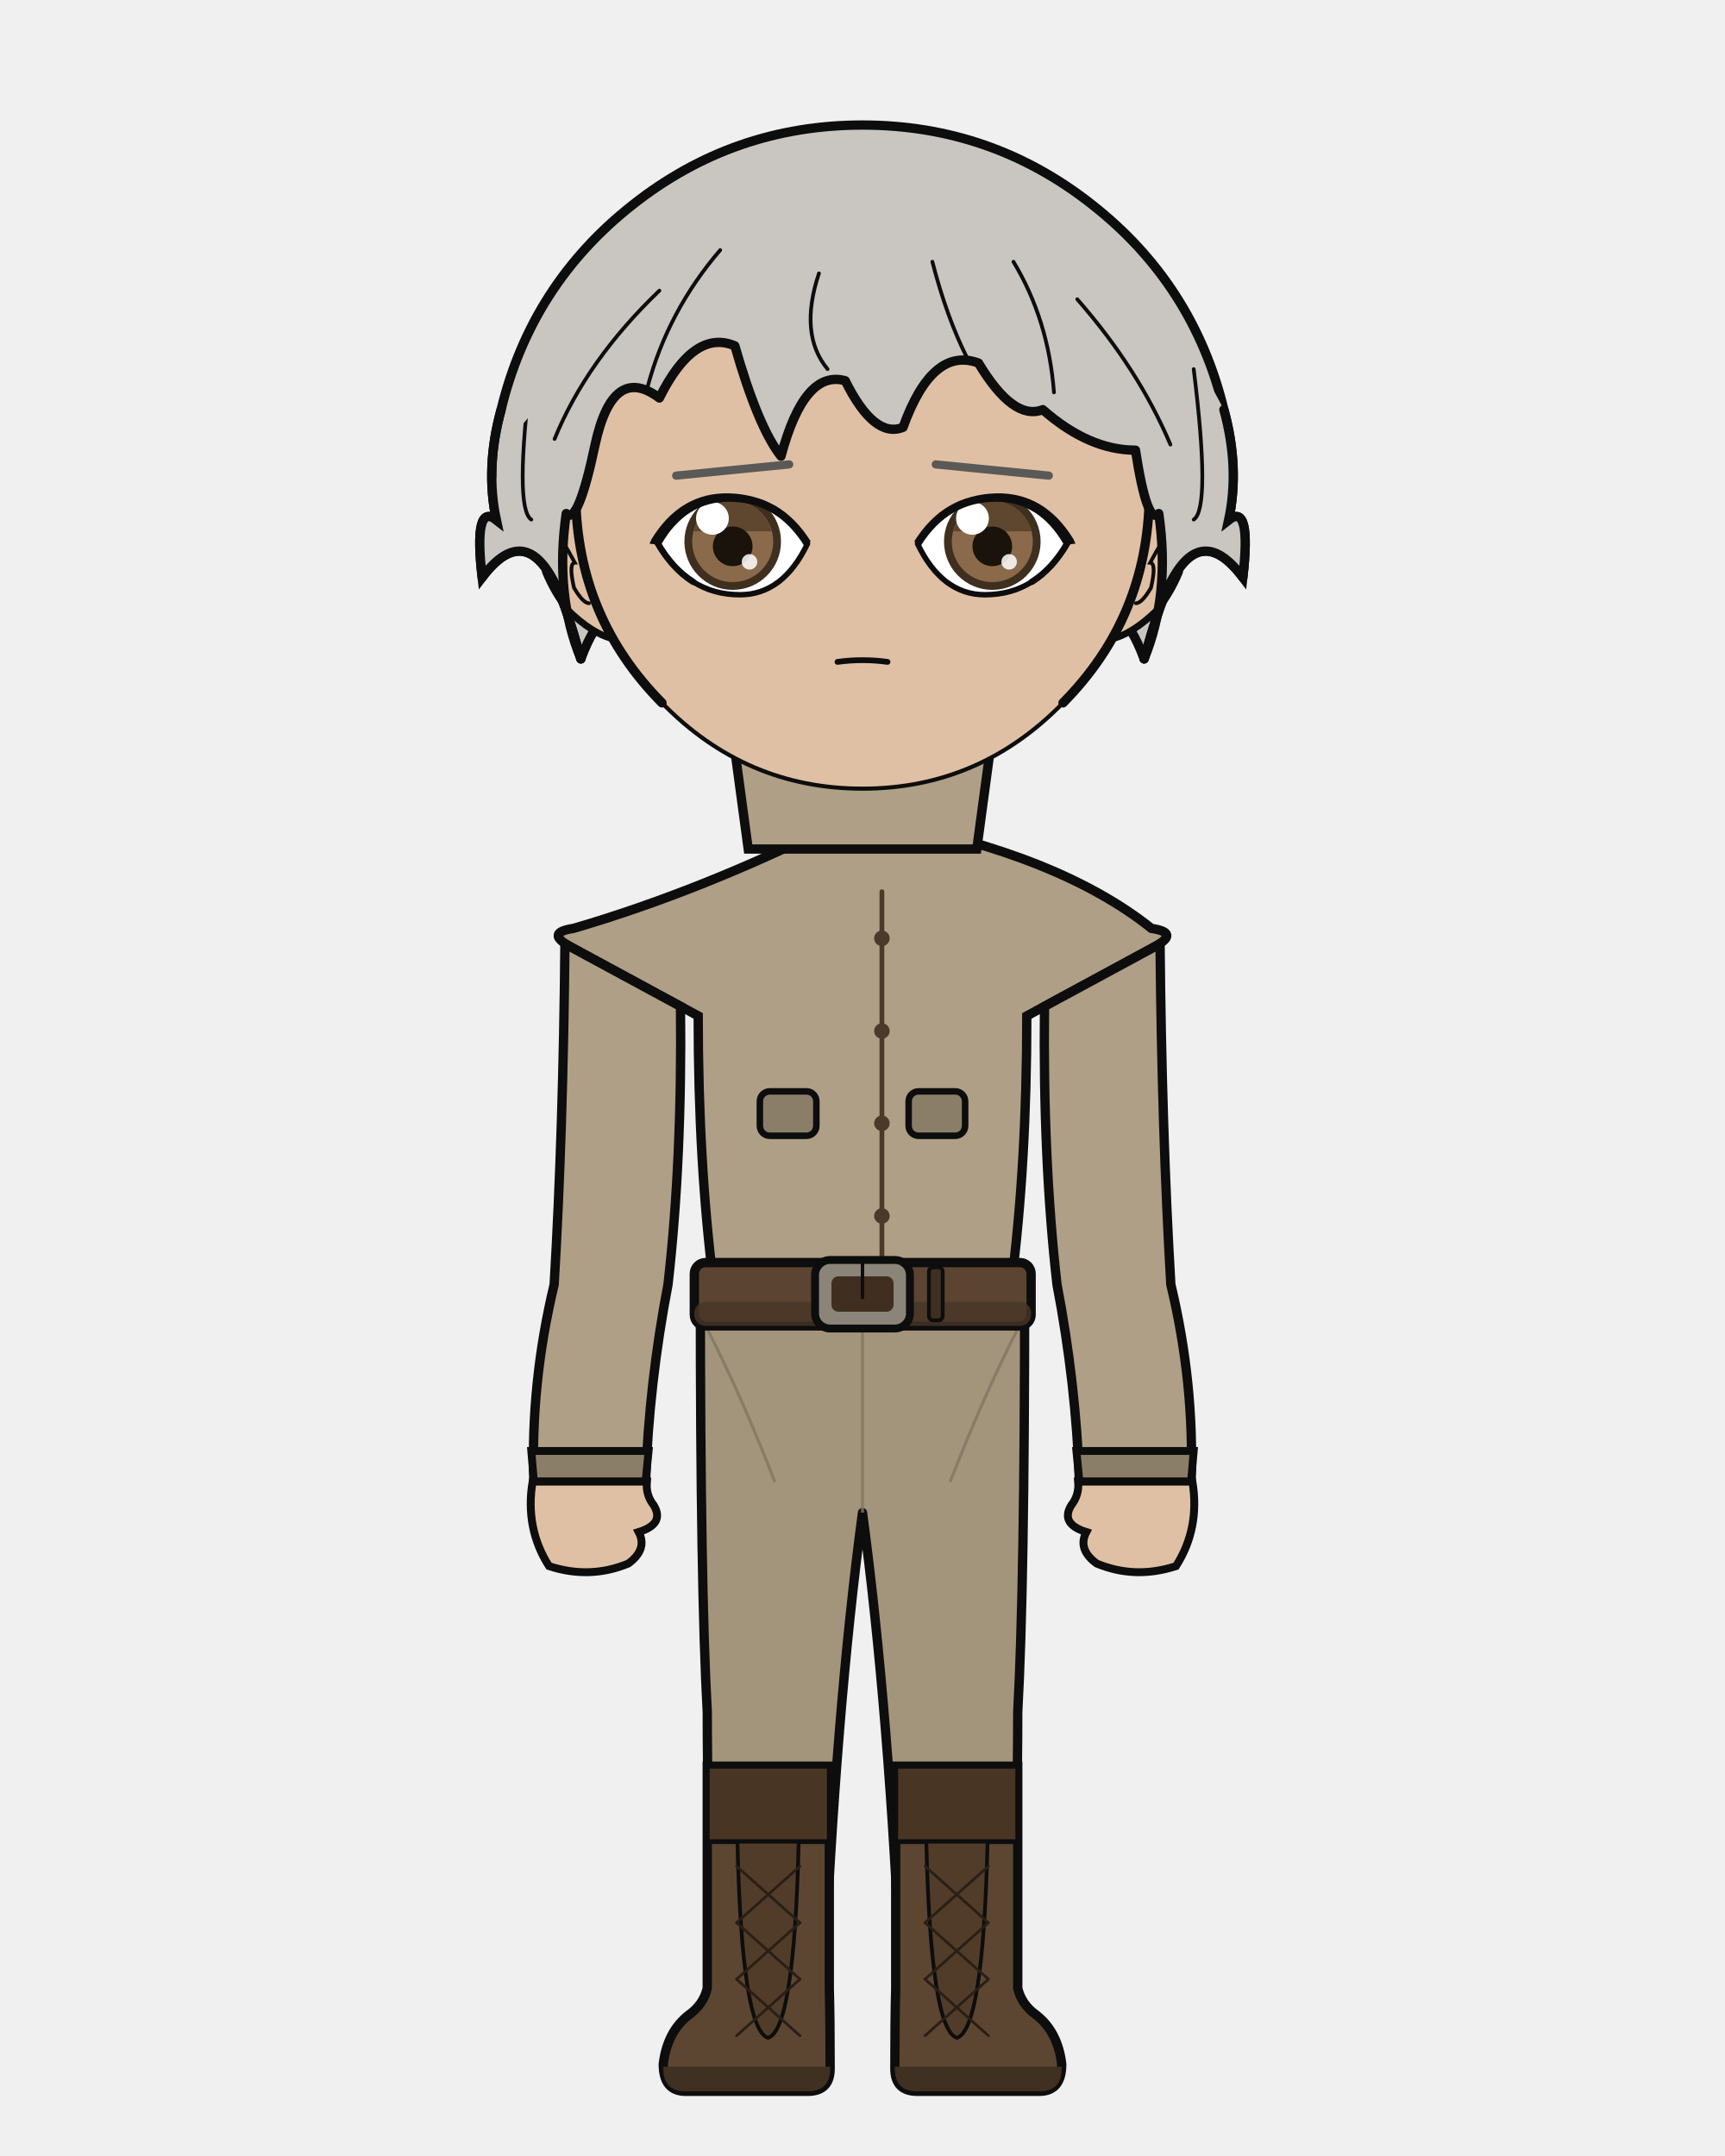
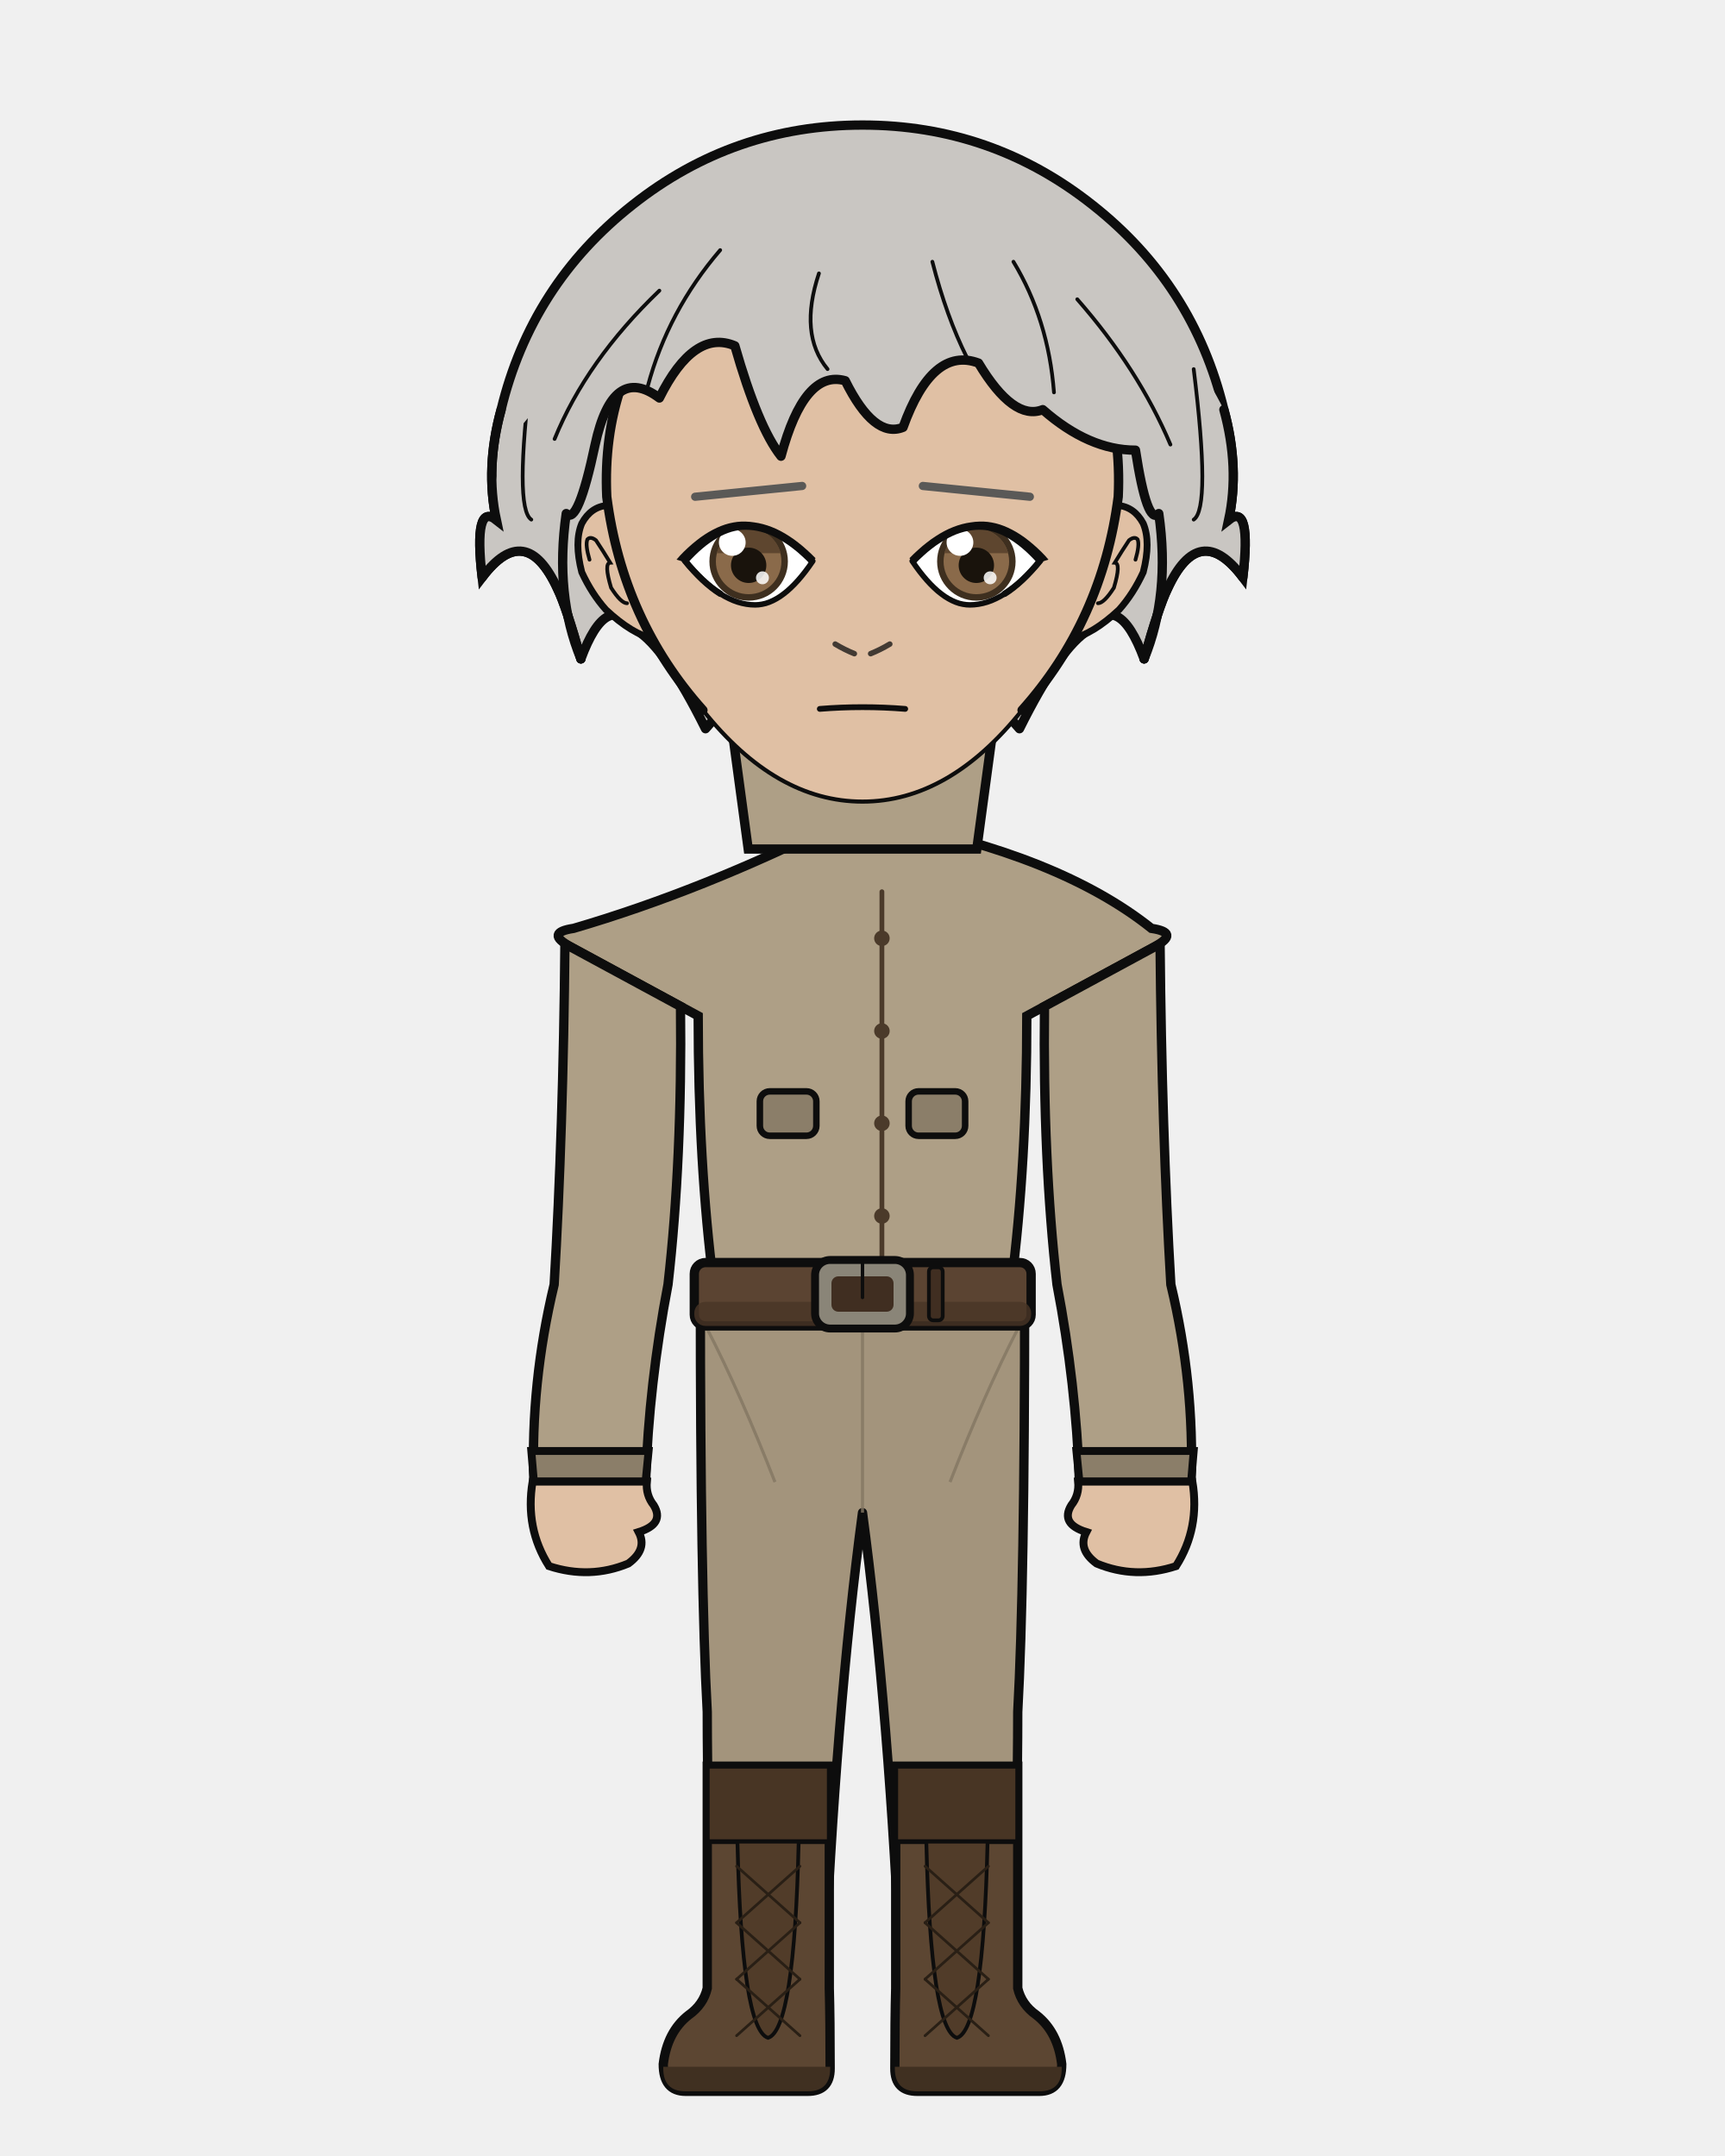
<svg xmlns="http://www.w3.org/2000/svg" width="400" height="500" viewBox="0 0 400 500">
  <defs>
    <clipPath id="hair-front">
      <path d="M 134.7 152.8 Q 128.6 138.0 131.3 119.1 Q 134.0 122.0 138.0 103.1 Q 142.1 84.2 152.9 92.3 Q 160.9 76.2 170.4 80.2 Q 175.8 99.1 181.1 105.8 Q 186.5 85.6 196.0 88.3 Q 202.7 101.8 209.4 99.1 Q 216.2 80.2 226.9 84.2 Q 235.0 97.7 241.8 95.0 Q 252.5 104.4 263.3 104.4 Q 266.0 122.0 268.7 119.1 Q 271.4 138.0 265.3 152.8 Q 268.7 140.7 270.7 136.6 Q 278.1 120.5 288.2 133.9 Q 290.2 116.4 284.9 120.6 Q 287.5 108.5 283.8 95.0 Q 270.8 69.8 249.2 52.8 Q 227.5 35.8 200.0 35.8 Q 172.5 35.8 150.8 52.8 Q 129.2 69.8 122.7 96.6 Q 112.5 108.5 115.1 120.6 Q 109.8 116.4 111.8 133.9 Q 121.9 120.5 129.3 136.6 Q 131.3 140.7 134.7 152.8 Z" />
    </clipPath>
  </defs>
  <path d="M 116.2 95.0 Q 123.2 66.0 146.7 47.5 Q 170.1 29.0 200.0 29.0 Q 229.9 29.0 253.3 47.5 Q 276.8 66.0 283.8 95.0 Q 287.5 108.5 284.9 120.6 Q 290.2 116.4 288.2 133.9 Q 278.1 120.5 270.7 136.6 Q 268.7 140.7 265.3 152.8 Q 259.3 136.6 252.5 146.1 Q 245.8 150.1 236.4 169.0 Q 220.2 150.1 200.0 154.1 Q 179.8 150.1 163.6 169.0 Q 154.2 150.1 147.5 146.1 Q 140.7 136.6 134.7 152.8 Q 131.3 140.7 129.3 136.6 Q 121.9 120.5 111.8 133.9 Q 109.8 116.4 115.1 120.6 Q 112.5 108.5 116.2 95.0 Z" fill="#c9c6c2" />
  <path d="M 116.2 95.0 Q 123.2 66.0 146.7 47.5 Q 170.1 29.0 200.0 29.0 Q 229.9 29.0 253.3 47.5 Q 276.8 66.0 283.8 95.0 Q 287.5 108.5 284.9 120.6 Q 290.2 116.4 288.2 133.9 Q 278.1 120.5 270.7 136.6 Q 268.7 140.7 265.3 152.8 Q 259.3 136.6 252.5 146.1 Q 245.8 150.1 236.4 169.0 Q 220.2 150.1 200.0 154.1 Q 179.8 150.1 163.6 169.0 Q 154.2 150.1 147.5 146.1 Q 140.7 136.6 134.7 152.8 Q 131.3 140.7 129.3 136.6 Q 121.9 120.5 111.8 133.9 Q 109.8 116.4 115.1 120.6 Q 112.5 108.5 116.2 95.0 Z" fill="none" stroke="#0d0d0d" stroke-width="2.16" stroke-linecap="round" stroke-linejoin="round" />
  <path d="M 181.9 199.2 Q 167.7 215.1 139.6 223.6 Q 135.3 224.9 135.3 229.2 Q 135.3 235.6 150.7 235.6 L 153.5 235.6 L 153.5 231.3 L 166.2 231.3 Q 166.2 269.9 169.8 297.9 Q 169.8 318.7 169.8 335.7 L 194.2 335.7 L 200.0 335.7 L 205.8 335.7 L 230.2 335.7 Q 230.2 318.7 230.2 297.9 Q 233.8 269.9 233.8 235.6 L 233.8 231.3 L 246.5 231.3 L 246.5 235.6 L 249.3 235.6 Q 264.7 235.6 264.7 229.2 Q 264.7 224.9 260.4 223.6 Q 240.1 206.9 218.1 199.2 Z" fill="#e0c0a4" stroke="#0d0d0d" stroke-width="2.16" />
  <rect x="181.9" y="172.5" width="36.3" height="38.0" rx="12.7" fill="#e0c0a4" />
  <line x1="181.9" y1="172.5" x2="181.9" y2="199.2" stroke="#0d0d0d" stroke-width="2.16" />
  <line x1="218.1" y1="172.5" x2="218.1" y2="199.2" stroke="#0d0d0d" stroke-width="2.16" />
  <path d="M 162.4 300.1 L 237.6 300.1 Q 237.6 367.9 236.0 397.0 Q 236.0 419.4 234.7 461.1 L 209.0 461.1 Q 206.2 397.0 200.0 350.8 Q 193.8 397.0 191.0 461.1 L 165.3 461.1 Q 164.0 419.4 164.0 397.0 Q 162.4 367.9 162.4 300.1 Z" fill="#a3947c" stroke="#0d0d0d" stroke-width="2.16" stroke-linejoin="round" />
  <line x1="200.0" y1="306.2" x2="200.0" y2="350.8" stroke="#827561" stroke-width="0.71" opacity="0.8" />
  <path d="M 164.0 308.2 Q 171.8 323.4 179.7 343.7" fill="none" stroke="#827561" stroke-width="0.71" opacity="0.8" />
  <path d="M 236.0 308.2 Q 228.2 323.4 220.3 343.7" fill="none" stroke="#827561" stroke-width="0.71" opacity="0.8" />
  <path d="M 192.3 409.6 L 192.3 461.1 Q 192.5 468.3 192.5 479.7 Q 192.5 485.0 187.3 485.0 L 159.0 485.0 Q 153.8 485.0 153.8 478.7 Q 154.7 471.2 159.7 467.3 Q 163.1 464.9 164.0 461.1 L 164.0 409.6 Z" fill="#5c4632" stroke="#0d0d0d" stroke-width="2.16" />
  <path d="M 192.5 479.3 L 153.8 479.3 L 153.8 479.7 Q 153.8 485.0 159.0 485.0 L 187.3 485.0 Q 192.5 485.0 192.5 479.7 Z" fill="#403021" />
  <rect x="164.0" y="409.6" width="28.3" height="17.5" fill="#483524" stroke="#0d0d0d" stroke-width="1.11" />
  <path d="M 171.0 427.1 L 185.2 427.1 Q 184.2 470.7 178.1 472.6 Q 172.0 470.7 171.0 427.1 Z" fill="#513c29" stroke="#0d0d0d" stroke-width="0.87" />
  <line x1="185.5" y1="432.8" x2="170.8" y2="445.9" stroke="#291f15" stroke-width="0.63" stroke-linecap="round" />
  <line x1="170.8" y1="432.8" x2="185.5" y2="445.9" stroke="#291f15" stroke-width="0.63" stroke-linecap="round" />
  <line x1="185.5" y1="445.9" x2="170.8" y2="459.0" stroke="#291f15" stroke-width="0.63" stroke-linecap="round" />
  <line x1="170.8" y1="445.9" x2="185.5" y2="459.0" stroke="#291f15" stroke-width="0.63" stroke-linecap="round" />
  <line x1="185.5" y1="459.0" x2="170.8" y2="472.1" stroke="#291f15" stroke-width="0.63" stroke-linecap="round" />
  <line x1="170.8" y1="459.0" x2="185.5" y2="472.1" stroke="#291f15" stroke-width="0.63" stroke-linecap="round" />
  <path d="M 207.7 409.6 L 207.7 461.1 Q 207.5 468.3 207.5 479.7 Q 207.5 485.0 212.7 485.0 L 241.0 485.0 Q 246.2 485.0 246.2 478.7 Q 245.3 471.2 240.3 467.3 Q 236.9 464.9 236.0 461.1 L 236.0 409.6 Z" fill="#5c4632" stroke="#0d0d0d" stroke-width="2.16" />
  <path d="M 207.5 479.3 L 246.2 479.3 L 246.2 479.7 Q 246.2 485.0 241.0 485.0 L 212.7 485.0 Q 207.5 485.0 207.5 479.7 Z" fill="#403021" />
  <rect x="207.7" y="409.6" width="28.3" height="17.5" fill="#483524" stroke="#0d0d0d" stroke-width="1.11" />
  <path d="M 214.8 427.1 L 229.0 427.1 Q 228.0 470.7 221.9 472.6 Q 215.8 470.7 214.8 427.1 Z" fill="#513c29" stroke="#0d0d0d" stroke-width="0.87" />
  <line x1="229.2" y1="432.8" x2="214.5" y2="445.9" stroke="#291f15" stroke-width="0.63" stroke-linecap="round" />
  <line x1="214.5" y1="432.8" x2="229.2" y2="445.9" stroke="#291f15" stroke-width="0.63" stroke-linecap="round" />
  <line x1="229.2" y1="445.9" x2="214.5" y2="459.0" stroke="#291f15" stroke-width="0.63" stroke-linecap="round" />
  <line x1="214.5" y1="445.9" x2="229.2" y2="459.0" stroke="#291f15" stroke-width="0.63" stroke-linecap="round" />
  <line x1="229.2" y1="459.0" x2="214.5" y2="472.1" stroke="#291f15" stroke-width="0.63" stroke-linecap="round" />
  <line x1="214.5" y1="459.0" x2="229.2" y2="472.1" stroke="#291f15" stroke-width="0.63" stroke-linecap="round" />
  <path d="M 194.9 190.5 Q 163.1 206.5 133.0 215.3 Q 126.3 216.3 132.2 219.5 L 161.9 235.6 Q 161.9 269.9 165.5 297.9 Q 165.2 299.1 165.2 300.1 L 234.8 300.1 Q 234.8 299.1 234.5 297.9 Q 238.1 269.9 238.1 235.6 L 267.8 219.5 Q 273.7 216.3 267.0 215.3 Q 245.7 198.3 205.1 190.5 L 200.0 195.6 Z" fill="#ae9f86" stroke="#0d0d0d" stroke-width="2.16" />
  <path d="M 204.5 206.8 L 204.5 292.8" fill="none" stroke="#4b3a2a" stroke-width="1.11" stroke-linecap="round" />
  <circle cx="204.5" cy="217.6" r="1.8" fill="#4b3a2a" />
  <circle cx="204.5" cy="239.1" r="1.8" fill="#4b3a2a" />
  <circle cx="204.5" cy="260.5" r="1.8" fill="#4b3a2a" />
  <circle cx="204.5" cy="282.0" r="1.8" fill="#4b3a2a" />
  <rect x="176.2" y="253.1" width="13.1" height="10.3" rx="2.3" fill="#8b7e69" stroke="#0d0d0d" stroke-width="1.51" />
  <rect x="210.7" y="253.1" width="13.1" height="10.3" rx="2.3" fill="#8b7e69" stroke="#0d0d0d" stroke-width="1.51" />
  <rect x="161.0" y="292.8" width="78.1" height="14.7" rx="2.6" fill="#5b4432" stroke="#0d0d0d" stroke-width="2.16" />
  <rect x="161.0" y="301.9" width="78.1" height="5.6" rx="2.6" fill="#493525" opacity="0.8" />
  <rect x="189.0" y="292.2" width="22.0" height="15.9" rx="3.5" fill="#8a8578" stroke="#0d0d0d" stroke-width="1.83" />
  <rect x="192.8" y="296.0" width="14.4" height="8.2" rx="1.6" fill="#402e21" />
  <line x1="200.0" y1="292.2" x2="200.0" y2="300.9" stroke="#0d0d0d" stroke-width="0.79" stroke-linecap="round" />
  <rect x="215.4" y="293.9" width="3.2" height="12.3" rx="1.0" fill="#402e21" stroke="#0d0d0d" stroke-width="0.87" />
  <path d="M 157.8 233.4 L 131.0 218.9 Q 130.6 262.3 128.5 297.9 Q 123.0 320.8 123.8 343.6 L 149.7 343.6 Q 150.5 320.8 154.9 297.9 Q 158.2 268.9 157.8 233.4 Z" fill="#ae9f86" stroke="#0d0d0d" stroke-width="2.16" />
  <path d="M 123.2 336.5 L 150.4 336.5 L 149.7 343.6 L 123.8 343.6 Z" fill="#8b7e69" stroke="#0d0d0d" stroke-width="1.83" />
  <path d="M 123.5 343.6 Q 121.7 354.4 127.3 363.2 Q 136.8 366.3 145.7 362.6 Q 150.2 359.3 148.1 355.3 Q 154.2 353.4 151.6 349.1 Q 149.7 346.7 150.0 343.6 Z" fill="#e0c0a4" stroke="#0d0d0d" stroke-width="1.83" />
  <path d="M 242.2 233.4 L 269.0 218.9 Q 269.4 262.3 271.5 297.9 Q 277.0 320.8 276.2 343.6 L 250.3 343.6 Q 249.5 320.8 245.1 297.9 Q 241.8 268.9 242.2 233.4 Z" fill="#ae9f86" stroke="#0d0d0d" stroke-width="2.16" />
  <path d="M 249.6 336.5 L 276.8 336.5 L 276.2 343.6 L 250.3 343.6 Z" fill="#8b7e69" stroke="#0d0d0d" stroke-width="1.83" />
  <path d="M 276.5 343.6 Q 278.3 354.4 272.7 363.2 Q 263.2 366.3 254.3 362.6 Q 249.8 359.3 251.9 355.3 Q 245.8 353.4 248.4 349.1 Q 250.3 346.7 250.0 343.6 Z" fill="#e0c0a4" stroke="#0d0d0d" stroke-width="1.83" />
  <path d="M 169.2 165.1 L 230.8 165.1 L 226.5 196.9 L 173.5 196.9 Z" fill="#ae9f86" stroke="#0d0d0d" stroke-width="2.16" />
  <path d="M 200.0 165.1 L 200.0 182.6" fill="none" stroke="#0d0d0d" stroke-width="1.11" />
-   <path d="M 133.5 117.2 Q 129.6 117.5 127.2 121.4 Q 125.1 125.7 126.5 132.7 Q 128.6 137.7 131.6 141.4 Q 137.4 147.1 142.4 148.2 Z" fill="#e0c0a4" />
-   <path d="M 133.5 117.2 Q 129.6 117.5 127.2 121.4 Q 125.1 125.7 126.5 132.7 Q 128.6 137.7 131.6 141.4 Q 137.4 147.1 142.4 148.2" fill="none" stroke="#0d0d0d" stroke-width="1.58" stroke-linecap="round" />
-   <path d="M 128.5 129.8 Q 127.8 126.4 128.3 125.1 Q 129.1 124.3 130.3 125.3 Q 131.8 127.7 133.3 130.5 Q 131.8 130.6 133.1 136.3 Q 135.2 139.9 136.6 139.9" fill="none" stroke="#0d0d0d" stroke-width="0.87" stroke-linecap="round" />
-   <path d="M 266.5 117.2 Q 270.4 117.5 272.8 121.4 Q 274.9 125.7 273.5 132.7 Q 271.4 137.7 268.4 141.4 Q 262.6 147.1 257.6 148.2 Z" fill="#e0c0a4" />
-   <path d="M 266.5 117.2 Q 270.4 117.5 272.8 121.4 Q 274.9 125.7 273.5 132.7 Q 271.4 137.7 268.4 141.4 Q 262.6 147.1 257.6 148.2" fill="none" stroke="#0d0d0d" stroke-width="1.58" stroke-linecap="round" />
-   <path d="M 271.5 129.8 Q 272.2 126.4 271.7 125.1 Q 270.9 124.3 269.7 125.3 Q 268.2 127.7 266.7 130.5 Q 268.2 130.6 266.9 136.3 Q 264.8 139.9 263.4 139.9" fill="none" stroke="#0d0d0d" stroke-width="0.87" stroke-linecap="round" />
-   <path d="M 200.0 47.9 Q 227.6 47.9 247.1 67.6 Q 266.7 87.3 266.5 115.2 Q 266.1 143.2 246.5 163.0 Q 227.1 182.9 200.0 182.9 Q 172.9 182.9 153.5 163.0 Q 133.9 143.2 133.5 115.2 Q 133.3 87.3 152.9 67.6 Q 172.4 47.9 200.0 47.9 Z" fill="#e0c0a4" />
-   <path d="M 153.5 163.0 Q 133.9 143.2 133.5 115.2 Q 133.3 87.3 152.9 67.6 Q 172.4 47.9 200.0 47.9 Q 227.6 47.9 247.1 67.6 Q 266.7 87.3 266.5 115.2 Q 266.1 143.2 246.5 163.0" fill="none" stroke="#0d0d0d" stroke-width="2.16" stroke-linecap="round" />
-   <path d="M 246.5 163.0 Q 227.1 182.9 200.0 182.9 Q 172.9 182.9 153.5 163.0" fill="none" stroke="#0d0d0d" stroke-width="0.95" stroke-linecap="round" />
-   <line x1="183.0" y1="107.7" x2="156.8" y2="110.3" stroke="#5a5957" stroke-width="1.91" stroke-linecap="round" />
+   <path d="M 140.9 117.2 Q 137.0 117.5 134.9 121.4 Q 133.1 125.7 134.9 132.7 Q 137.2 137.7 140.5 141.4 Q 146.6 147.1 151.7 148.2 Z" fill="#e0c0a4" />
+   <path d="M 140.9 117.2 Q 137.0 117.5 134.9 121.4 Q 133.1 125.7 134.9 132.7 Q 137.2 137.7 140.5 141.4 Q 146.6 147.1 151.7 148.2" fill="none" stroke="#0d0d0d" stroke-width="1.58" stroke-linecap="round" />
+   <path d="M 136.7 129.8 Q 135.7 126.4 136.2 125.1 Q 136.9 124.3 138.2 125.3 Q 139.8 127.7 141.5 130.5 Q 140.0 130.6 141.7 136.3 Q 144.0 139.9 145.4 139.9" fill="none" stroke="#0d0d0d" stroke-width="0.87" stroke-linecap="round" />
+   <path d="M 259.1 117.2 Q 263.0 117.5 265.1 121.4 Q 266.9 125.7 265.1 132.7 Q 262.8 137.7 259.5 141.4 Q 253.4 147.1 248.3 148.2 Z" fill="#e0c0a4" />
+   <path d="M 259.1 117.2 Q 263.0 117.5 265.1 121.4 Q 266.9 125.7 265.1 132.7 Q 262.8 137.7 259.5 141.4 Q 253.4 147.1 248.3 148.2" fill="none" stroke="#0d0d0d" stroke-width="1.58" stroke-linecap="round" />
+   <path d="M 263.3 129.8 Q 264.3 126.4 263.8 125.1 Q 263.1 124.3 261.8 125.3 Q 260.2 127.7 258.5 130.5 Q 260.0 130.6 258.3 136.3 Q 256.0 139.9 254.6 139.9" fill="none" stroke="#0d0d0d" stroke-width="0.87" stroke-linecap="round" />
+   <path d="M 200.0 47.9 Q 225.1 47.9 242.9 67.6 Q 260.6 87.3 259.3 115.2 Q 255.6 143.9 237.0 164.7 Q 220.1 185.9 200.0 185.9 Q 179.9 185.9 163.0 164.7 Q 144.4 143.9 140.7 115.2 Q 139.4 87.3 157.1 67.6 Q 174.9 47.9 200.0 47.9 Z" fill="#e0c0a4" />
+   <path d="M 163.0 164.7 Q 144.4 143.9 140.7 115.2 Q 139.4 87.3 157.1 67.6 Q 174.9 47.9 200.0 47.9 Q 225.1 47.9 242.9 67.6 Q 260.6 87.3 259.3 115.2 Q 255.6 143.9 237.0 164.7" fill="none" stroke="#0d0d0d" stroke-width="2.16" stroke-linecap="round" />
+   <path d="M 237.0 164.7 Q 220.1 185.9 200.0 185.9 Q 179.9 185.9 163.0 164.7" fill="none" stroke="#0d0d0d" stroke-width="0.95" stroke-linecap="round" />
+   <line x1="186.0" y1="112.7" x2="161.2" y2="115.2" stroke="#5a5957" stroke-width="1.91" stroke-linecap="round" />
  <defs>
    <clipPath id="eye-l">
-       <path d="M 187.2 126.1 Q 180.6 115.4 169.0 115.4 Q 158.5 115.4 152.5 125.9 Q 159.4 137.9 171.6 137.9 Q 181.6 137.9 187.2 126.1 Z" />
+       <path d="M 188.5 130.1 Q 180.5 121.9 172.9 121.9 Q 166.0 121.9 158.8 130.0 Q 167.1 140.3 175.1 140.3 Q 181.6 140.3 188.5 130.1 Z" />
    </clipPath>
  </defs>
-   <path d="M 187.2 126.1 Q 180.6 115.4 169.0 115.4 Q 158.5 115.4 152.5 125.9 Q 159.4 137.9 171.6 137.9 Q 181.6 137.9 187.2 126.1 Z" fill="white" stroke="none" />
+   <path d="M 188.5 130.1 Q 180.5 121.9 172.9 121.9 Q 166.0 121.9 158.8 130.0 Q 167.1 140.3 175.1 140.3 Q 181.6 140.3 188.5 130.1 Z" fill="white" stroke="none" />
  <g clip-path="url(#eye-l)">
-     <circle cx="169.9" cy="125.6" r="11.2" fill="#3e2f1f" />
-     <circle cx="169.9" cy="125.6" r="9.4" fill="#8a6a4a" />
-     <path d="M 160.79 123.23 A 9.37 9.37 0 0 1 178.93 123.23 Z" fill="#5e462f" />
-     <circle cx="169.9" cy="126.7" r="4.6" fill="#19130c" />
-     <circle cx="165.2" cy="120.2" r="3.8" fill="white" />
-     <circle cx="173.8" cy="130.3" r="1.8" fill="white" opacity="0.85" />
+     <circle cx="173.6" cy="130.2" r="9.1" fill="#3e2f1f" />
+     <circle cx="173.6" cy="130.2" r="7.6" fill="#8a6a4a" />
+     <path d="M 166.22 128.29 A 7.65 7.65 0 0 1 181.03 128.29 Z" fill="#5e462f" />
+     <circle cx="173.6" cy="131.1" r="4.1" fill="#19130c" />
+     <circle cx="169.8" cy="125.8" r="3.1" fill="white" />
+     <circle cx="176.8" cy="134.0" r="1.5" fill="white" opacity="0.85" />
  </g>
-   <path d="M 152.47 125.92 L 153.36 127.38 L 154.29 128.74 L 155.26 130.00 L 156.27 131.18 L 157.32 132.25 L 158.41 133.24 L 159.55 134.13 L 160.72 134.93 L 161.94 135.63 L 163.20 136.24 L 164.49 136.76 L 165.83 137.18 L 167.21 137.51 L 168.63 137.74 L 170.09 137.88 L 171.60 137.93 L 172.83 137.88 L 174.02 137.75 L 175.19 137.51 L 176.31 137.19 L 177.41 136.77 L 178.47 136.26 L 179.50 135.66 L 180.50 134.97 L 181.46 134.18 L 182.38 133.30 L 183.28 132.33 L 184.14 131.26 L 184.97 130.11 L 185.76 128.86 L 186.52 127.51 L 187.25 126.08" fill="none" stroke="#0d0d0d" stroke-width="1.27" stroke-linecap="round" />
-   <path d="M 152.47 125.92 L 153.36 127.38 L 154.29 128.74 L 155.26 130.00 L 156.27 131.18 L 157.32 132.25 L 158.41 133.24 L 159.55 134.13 L 160.72 134.93" fill="none" stroke="#0d0d0d" stroke-width="1.47" stroke-linecap="round" />
-   <path d="M 188.01 125.57 L 187.15 124.27 L 186.24 123.02 L 185.28 121.86 L 184.27 120.78 L 183.23 119.79 L 182.14 118.87 L 181.01 118.05 L 179.83 117.31 L 178.61 116.66 L 177.36 116.09 L 176.06 115.61 L 174.72 115.22 L 173.35 114.90 L 171.93 114.65 L 170.48 114.49 L 168.99 114.41 L 167.62 114.42 L 166.29 114.52 L 164.98 114.70 L 163.70 114.97 L 162.45 115.33 L 161.23 115.78 L 160.04 116.32 L 158.89 116.95 L 157.77 117.66 L 156.70 118.47 L 155.66 119.36 L 154.65 120.34 L 153.69 121.41 L 152.77 122.55 L 151.88 123.79 L 151.06 125.07 L 150.62 126.08 L 153.25 126.39 L 154.01 125.15 L 154.78 124.00 L 155.59 122.93 L 156.43 121.95 L 157.30 121.05 L 158.20 120.23 L 159.13 119.49 L 160.09 118.84 L 161.08 118.26 L 162.11 117.75 L 163.16 117.33 L 164.26 116.98 L 165.38 116.71 L 166.55 116.51 L 167.75 116.40 L 168.99 116.36 L 170.37 116.40 L 171.71 116.52 L 173.01 116.72 L 174.26 116.99 L 175.48 117.35 L 176.66 117.79 L 177.80 118.30 L 178.91 118.89 L 179.98 119.57 L 181.01 120.32 L 182.01 121.15 L 182.97 122.07 L 183.90 123.07 L 184.79 124.15 L 185.65 125.31 L 186.48 126.58 Z" fill="#0d0d0d" stroke="none" />
-   <line x1="217.0" y1="107.7" x2="243.2" y2="110.3" stroke="#5a5957" stroke-width="1.91" stroke-linecap="round" />
+   <path d="M 158.77 129.97 L 159.81 131.22 L 160.85 132.38 L 161.89 133.47 L 162.92 134.48 L 163.96 135.41 L 164.98 136.25 L 166.01 137.02 L 167.03 137.70 L 168.05 138.31 L 169.07 138.83 L 170.08 139.28 L 171.09 139.64 L 172.10 139.92 L 173.11 140.12 L 174.11 140.24 L 175.11 140.28 L 175.93 140.24 L 176.74 140.12 L 177.57 139.93 L 178.39 139.65 L 179.22 139.29 L 180.05 138.85 L 180.88 138.34 L 181.71 137.74 L 182.55 137.07 L 183.39 136.31 L 184.23 135.48 L 185.08 134.56 L 185.92 133.57 L 186.77 132.50 L 187.62 131.35 L 188.48 130.11" fill="none" stroke="#0d0d0d" stroke-width="1.27" stroke-linecap="round" />
+   <path d="M 158.77 129.97 L 159.81 131.22 L 160.85 132.38 L 161.89 133.47 L 162.92 134.48 L 163.96 135.41 L 164.98 136.25 L 166.01 137.02 L 167.03 137.70" fill="none" stroke="#0d0d0d" stroke-width="1.47" stroke-linecap="round" />
+   <path d="M 189.12 129.46 L 188.12 128.46 L 187.10 127.52 L 186.09 126.63 L 185.07 125.81 L 184.06 125.05 L 183.04 124.36 L 182.03 123.73 L 181.01 123.16 L 180.00 122.66 L 178.98 122.23 L 177.96 121.86 L 176.95 121.56 L 175.93 121.32 L 174.91 121.15 L 173.90 121.02 L 172.88 120.96 L 171.94 120.96 L 171.00 121.03 L 170.06 121.17 L 169.11 121.37 L 168.15 121.64 L 167.20 121.98 L 166.24 122.39 L 165.29 122.86 L 164.33 123.39 L 163.37 123.99 L 162.41 124.65 L 161.46 125.38 L 160.50 126.17 L 159.53 127.03 L 158.57 127.94 L 157.63 128.91 L 156.88 129.78 L 159.44 130.59 L 160.33 129.63 L 161.21 128.74 L 162.08 127.91 L 162.95 127.15 L 163.81 126.45 L 164.67 125.82 L 165.52 125.25 L 166.36 124.74 L 167.20 124.29 L 168.03 123.90 L 168.85 123.58 L 169.67 123.31 L 170.48 123.11 L 171.28 122.96 L 172.08 122.88 L 172.88 122.85 L 173.77 122.88 L 174.67 122.97 L 175.57 123.12 L 176.48 123.33 L 177.39 123.60 L 178.31 123.93 L 179.23 124.33 L 180.16 124.79 L 181.10 125.31 L 182.04 125.90 L 182.99 126.54 L 183.95 127.26 L 184.91 128.03 L 185.87 128.88 L 186.84 129.78 L 187.83 130.76 Z" fill="#0d0d0d" stroke="none" />
+   <line x1="214.0" y1="112.7" x2="238.8" y2="115.2" stroke="#5a5957" stroke-width="1.91" stroke-linecap="round" />
  <defs>
    <clipPath id="eye-r">
-       <path d="M 212.8 126.1 Q 219.4 115.4 231.0 115.4 Q 241.5 115.4 247.5 125.9 Q 240.6 137.9 228.4 137.9 Q 218.4 137.9 212.8 126.1 Z" />
+       <path d="M 211.5 130.1 Q 219.5 121.9 227.1 121.9 Q 234.0 121.9 241.2 130.0 Q 232.9 140.3 224.9 140.3 Q 218.4 140.3 211.5 130.1 Z" />
    </clipPath>
  </defs>
-   <path d="M 212.8 126.1 Q 219.4 115.4 231.0 115.4 Q 241.5 115.4 247.5 125.9 Q 240.6 137.9 228.4 137.9 Q 218.4 137.9 212.8 126.1 Z" fill="white" stroke="none" />
+   <path d="M 211.5 130.1 Q 219.5 121.9 227.1 121.9 Q 234.0 121.9 241.2 130.0 Q 232.9 140.3 224.9 140.3 Q 218.4 140.3 211.5 130.1 Z" fill="white" stroke="none" />
  <g clip-path="url(#eye-r)">
-     <circle cx="230.1" cy="125.6" r="11.2" fill="#3e2f1f" />
-     <circle cx="230.1" cy="125.6" r="9.4" fill="#8a6a4a" />
-     <path d="M 221.07 123.23 A 9.37 9.37 0 0 1 239.21 123.23 Z" fill="#5e462f" />
-     <circle cx="230.1" cy="126.7" r="4.6" fill="#19130c" />
-     <circle cx="225.5" cy="120.2" r="3.8" fill="white" />
-     <circle cx="234.0" cy="130.3" r="1.8" fill="white" opacity="0.85" />
+     <circle cx="226.4" cy="130.2" r="9.1" fill="#3e2f1f" />
+     <circle cx="226.4" cy="130.2" r="7.6" fill="#8a6a4a" />
+     <path d="M 218.97 128.29 A 7.65 7.65 0 0 1 233.78 128.29 Z" fill="#5e462f" />
+     <circle cx="226.4" cy="131.1" r="4.1" fill="#19130c" />
+     <circle cx="222.6" cy="125.8" r="3.1" fill="white" />
+     <circle cx="229.6" cy="134.0" r="1.5" fill="white" opacity="0.85" />
  </g>
-   <path d="M 247.53 125.92 L 246.64 127.38 L 245.71 128.74 L 244.74 130.00 L 243.73 131.18 L 242.68 132.25 L 241.59 133.24 L 240.45 134.13 L 239.28 134.93 L 238.06 135.63 L 236.80 136.24 L 235.51 136.76 L 234.17 137.18 L 232.79 137.51 L 231.37 137.74 L 229.91 137.88 L 228.40 137.93 L 227.17 137.88 L 225.98 137.75 L 224.81 137.51 L 223.69 137.19 L 222.59 136.77 L 221.53 136.26 L 220.50 135.66 L 219.50 134.97 L 218.54 134.18 L 217.62 133.30 L 216.72 132.33 L 215.86 131.26 L 215.03 130.11 L 214.24 128.86 L 213.48 127.51 L 212.75 126.08" fill="none" stroke="#0d0d0d" stroke-width="1.27" stroke-linecap="round" />
-   <path d="M 247.53 125.92 L 246.64 127.38 L 245.71 128.74 L 244.74 130.00 L 243.73 131.18 L 242.68 132.25 L 241.59 133.24 L 240.45 134.13 L 239.28 134.93" fill="none" stroke="#0d0d0d" stroke-width="1.47" stroke-linecap="round" />
-   <path d="M 211.99 125.57 L 212.85 124.27 L 213.76 123.02 L 214.72 121.86 L 215.73 120.78 L 216.77 119.79 L 217.86 118.87 L 218.99 118.05 L 220.17 117.31 L 221.39 116.66 L 222.64 116.09 L 223.94 115.61 L 225.28 115.22 L 226.65 114.90 L 228.07 114.65 L 229.52 114.49 L 231.01 114.41 L 232.38 114.42 L 233.71 114.52 L 235.02 114.70 L 236.30 114.97 L 237.55 115.33 L 238.77 115.78 L 239.96 116.32 L 241.11 116.95 L 242.23 117.66 L 243.30 118.47 L 244.34 119.36 L 245.35 120.34 L 246.31 121.41 L 247.23 122.55 L 248.12 123.79 L 248.94 125.07 L 249.38 126.08 L 246.75 126.39 L 245.99 125.15 L 245.22 124.00 L 244.41 122.93 L 243.57 121.95 L 242.70 121.05 L 241.80 120.23 L 240.87 119.49 L 239.91 118.84 L 238.92 118.26 L 237.89 117.75 L 236.84 117.33 L 235.74 116.98 L 234.62 116.71 L 233.45 116.51 L 232.25 116.40 L 231.01 116.36 L 229.63 116.40 L 228.29 116.52 L 226.99 116.72 L 225.74 116.99 L 224.52 117.35 L 223.34 117.79 L 222.20 118.30 L 221.09 118.89 L 220.02 119.57 L 218.99 120.32 L 217.99 121.15 L 217.03 122.07 L 216.10 123.07 L 215.21 124.15 L 214.35 125.31 L 213.52 126.58 Z" fill="#0d0d0d" stroke="none" />
-   <path d="M 194.2 153.5 Q 200.0 152.7 205.8 153.5" fill="none" stroke="#0d0d0d" stroke-width="1.34" stroke-linecap="round" />
+   <path d="M 241.23 129.97 L 240.19 131.22 L 239.15 132.38 L 238.11 133.47 L 237.08 134.48 L 236.04 135.41 L 235.02 136.25 L 233.99 137.02 L 232.97 137.70 L 231.95 138.31 L 230.93 138.83 L 229.92 139.28 L 228.91 139.64 L 227.90 139.92 L 226.89 140.12 L 225.89 140.24 L 224.89 140.28 L 224.07 140.24 L 223.26 140.12 L 222.43 139.93 L 221.61 139.65 L 220.78 139.29 L 219.95 138.85 L 219.12 138.34 L 218.29 137.74 L 217.45 137.07 L 216.61 136.31 L 215.77 135.48 L 214.92 134.56 L 214.08 133.57 L 213.23 132.50 L 212.38 131.35 L 211.52 130.11" fill="none" stroke="#0d0d0d" stroke-width="1.27" stroke-linecap="round" />
+   <path d="M 241.23 129.97 L 240.19 131.22 L 239.15 132.38 L 238.11 133.47 L 237.08 134.48 L 236.04 135.41 L 235.02 136.25 L 233.99 137.02 L 232.97 137.70" fill="none" stroke="#0d0d0d" stroke-width="1.47" stroke-linecap="round" />
+   <path d="M 210.88 129.46 L 211.88 128.46 L 212.90 127.52 L 213.91 126.63 L 214.93 125.81 L 215.94 125.05 L 216.96 124.36 L 217.97 123.73 L 218.99 123.16 L 220.00 122.66 L 221.02 122.23 L 222.04 121.86 L 223.05 121.56 L 224.07 121.32 L 225.09 121.15 L 226.10 121.02 L 227.12 120.96 L 228.06 120.96 L 229.00 121.03 L 229.94 121.17 L 230.89 121.37 L 231.85 121.64 L 232.80 121.98 L 233.76 122.39 L 234.71 122.86 L 235.67 123.39 L 236.63 123.99 L 237.59 124.65 L 238.54 125.38 L 239.50 126.17 L 240.47 127.03 L 241.43 127.94 L 242.37 128.91 L 243.12 129.78 L 240.56 130.59 L 239.67 129.63 L 238.79 128.74 L 237.92 127.91 L 237.05 127.15 L 236.19 126.45 L 235.33 125.82 L 234.48 125.25 L 233.64 124.74 L 232.80 124.29 L 231.97 123.90 L 231.15 123.58 L 230.33 123.31 L 229.52 123.11 L 228.72 122.96 L 227.92 122.88 L 227.12 122.85 L 226.23 122.88 L 225.33 122.97 L 224.43 123.12 L 223.52 123.33 L 222.61 123.60 L 221.69 123.93 L 220.77 124.33 L 219.84 124.79 L 218.90 125.31 L 217.96 125.90 L 217.01 126.54 L 216.05 127.26 L 215.09 128.03 L 214.13 128.88 L 213.16 129.78 L 212.17 130.76 Z" fill="#0d0d0d" stroke="none" />
+   <path d="M 193.67 149.37 Q 195.89 150.70 198.11 151.59" fill="none" stroke="#0d0d0d" stroke-width="1.27" opacity="0.75" stroke-linecap="round" />
+   <path d="M 206.33 149.37 Q 204.11 150.70 201.89 151.59" fill="none" stroke="#0d0d0d" stroke-width="1.27" opacity="0.75" stroke-linecap="round" />
+   <path d="M 190.1 164.4 Q 200.0 163.6 209.9 164.4" fill="none" stroke="#0d0d0d" stroke-width="1.34" stroke-linecap="round" />
  <path d="M 134.7 152.8 Q 128.6 138.0 131.3 119.1 Q 134.0 122.0 138.0 103.1 Q 142.1 84.2 152.9 92.3 Q 160.9 76.2 170.4 80.2 Q 175.8 99.1 181.1 105.8 Q 186.5 85.6 196.0 88.3 Q 202.7 101.8 209.4 99.1 Q 216.2 80.2 226.9 84.2 Q 235.0 97.7 241.8 95.0 Q 252.5 104.4 263.3 104.4 Q 266.0 122.0 268.7 119.1 Q 271.4 138.0 265.3 152.8 Q 268.7 140.7 270.7 136.6 Q 278.1 120.5 288.2 133.9 Q 290.2 116.4 284.9 120.6 Q 287.5 108.5 283.8 95.0 Q 270.8 69.8 249.2 52.8 Q 227.5 35.8 200.0 35.8 Q 172.5 35.8 150.8 52.8 Q 129.2 69.8 122.7 96.6 Q 112.5 108.5 115.1 120.6 Q 109.8 116.4 111.8 133.9 Q 121.9 120.5 129.3 136.6 Q 131.3 140.7 134.7 152.8 Z" fill="#c9c6c2" />
  <path d="M 134.7 152.8 Q 128.6 138.0 131.3 119.1 Q 134.0 122.0 138.0 103.1 Q 142.1 84.2 152.9 92.3 Q 160.9 76.2 170.4 80.2 Q 175.8 99.1 181.1 105.8 Q 186.5 85.6 196.0 88.3 Q 202.7 101.8 209.4 99.1 Q 216.2 80.2 226.9 84.2 Q 235.0 97.7 241.8 95.0 Q 252.5 104.4 263.3 104.4 Q 266.0 122.0 268.7 119.1 Q 271.4 138.0 265.3 152.8" fill="none" stroke="#0d0d0d" stroke-width="2.16" stroke-linecap="round" stroke-linejoin="round" />
  <path d="M 265.3 152.8 Q 268.7 140.7 270.7 136.6 Q 278.1 120.5 288.2 133.9 Q 290.2 116.4 284.9 120.6 Q 287.5 108.5 283.8 95.0" fill="none" stroke="#0d0d0d" stroke-width="2.16" stroke-linecap="round" />
  <path d="M 134.7 152.8 Q 131.3 140.7 129.3 136.6 Q 121.9 120.5 111.8 133.9 Q 109.8 116.4 115.1 120.6 Q 112.5 108.5 116.2 95.0" fill="none" stroke="#0d0d0d" stroke-width="2.16" stroke-linecap="round" />
  <path d="M 167.0 58.0 Q 154.9 72.1 150.2 89.6" fill="none" stroke="#0d0d0d" stroke-width="0.87" stroke-linecap="round" clip-path="url(#hair-front)" />
  <path d="M 189.9 63.4 Q 185.2 77.5 191.9 85.6" fill="none" stroke="#0d0d0d" stroke-width="0.87" stroke-linecap="round" clip-path="url(#hair-front)" />
  <path d="M 216.2 60.7 Q 219.5 73.5 224.2 82.9" fill="none" stroke="#0d0d0d" stroke-width="0.87" stroke-linecap="round" clip-path="url(#hair-front)" />
  <path d="M 235.0 60.7 Q 243.1 74.1 244.4 91.0" fill="none" stroke="#0d0d0d" stroke-width="0.87" stroke-linecap="round" clip-path="url(#hair-front)" />
  <path d="M 249.8 69.4 Q 264.0 85.6 271.4 103.1" fill="none" stroke="#0d0d0d" stroke-width="0.87" stroke-linecap="round" clip-path="url(#hair-front)" />
  <path d="M 152.9 67.4 Q 136.0 83.6 128.6 101.8" fill="none" stroke="#0d0d0d" stroke-width="0.87" stroke-linecap="round" clip-path="url(#hair-front)" />
  <path d="M 276.8 85.6 Q 280.8 117.9 276.8 120.5" fill="none" stroke="#0d0d0d" stroke-width="0.87" stroke-linecap="round" clip-path="url(#hair-front)" />
  <path d="M 123.2 85.6 Q 119.2 117.9 123.2 120.5" fill="none" stroke="#0d0d0d" stroke-width="0.87" stroke-linecap="round" clip-path="url(#hair-front)" />
</svg>
